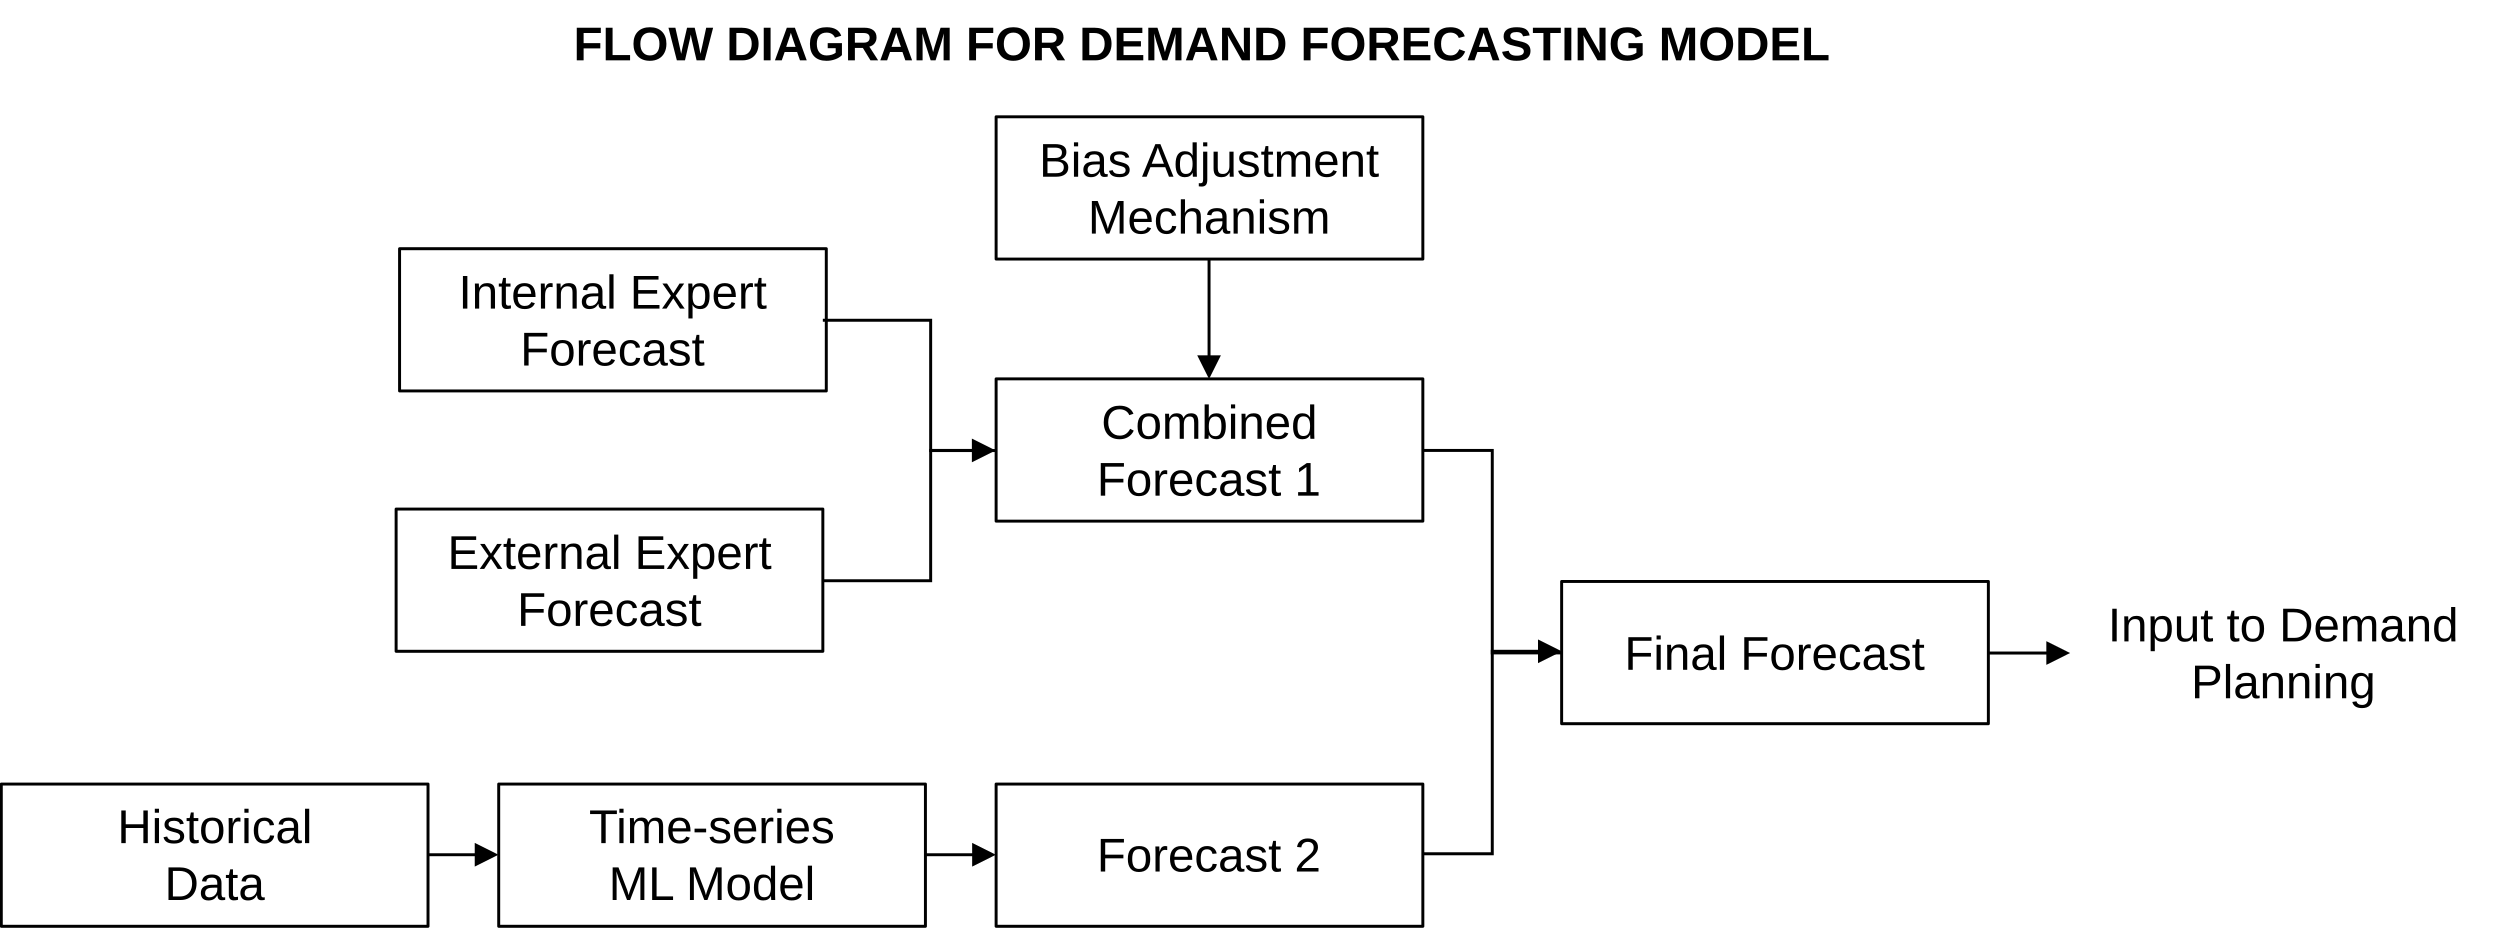
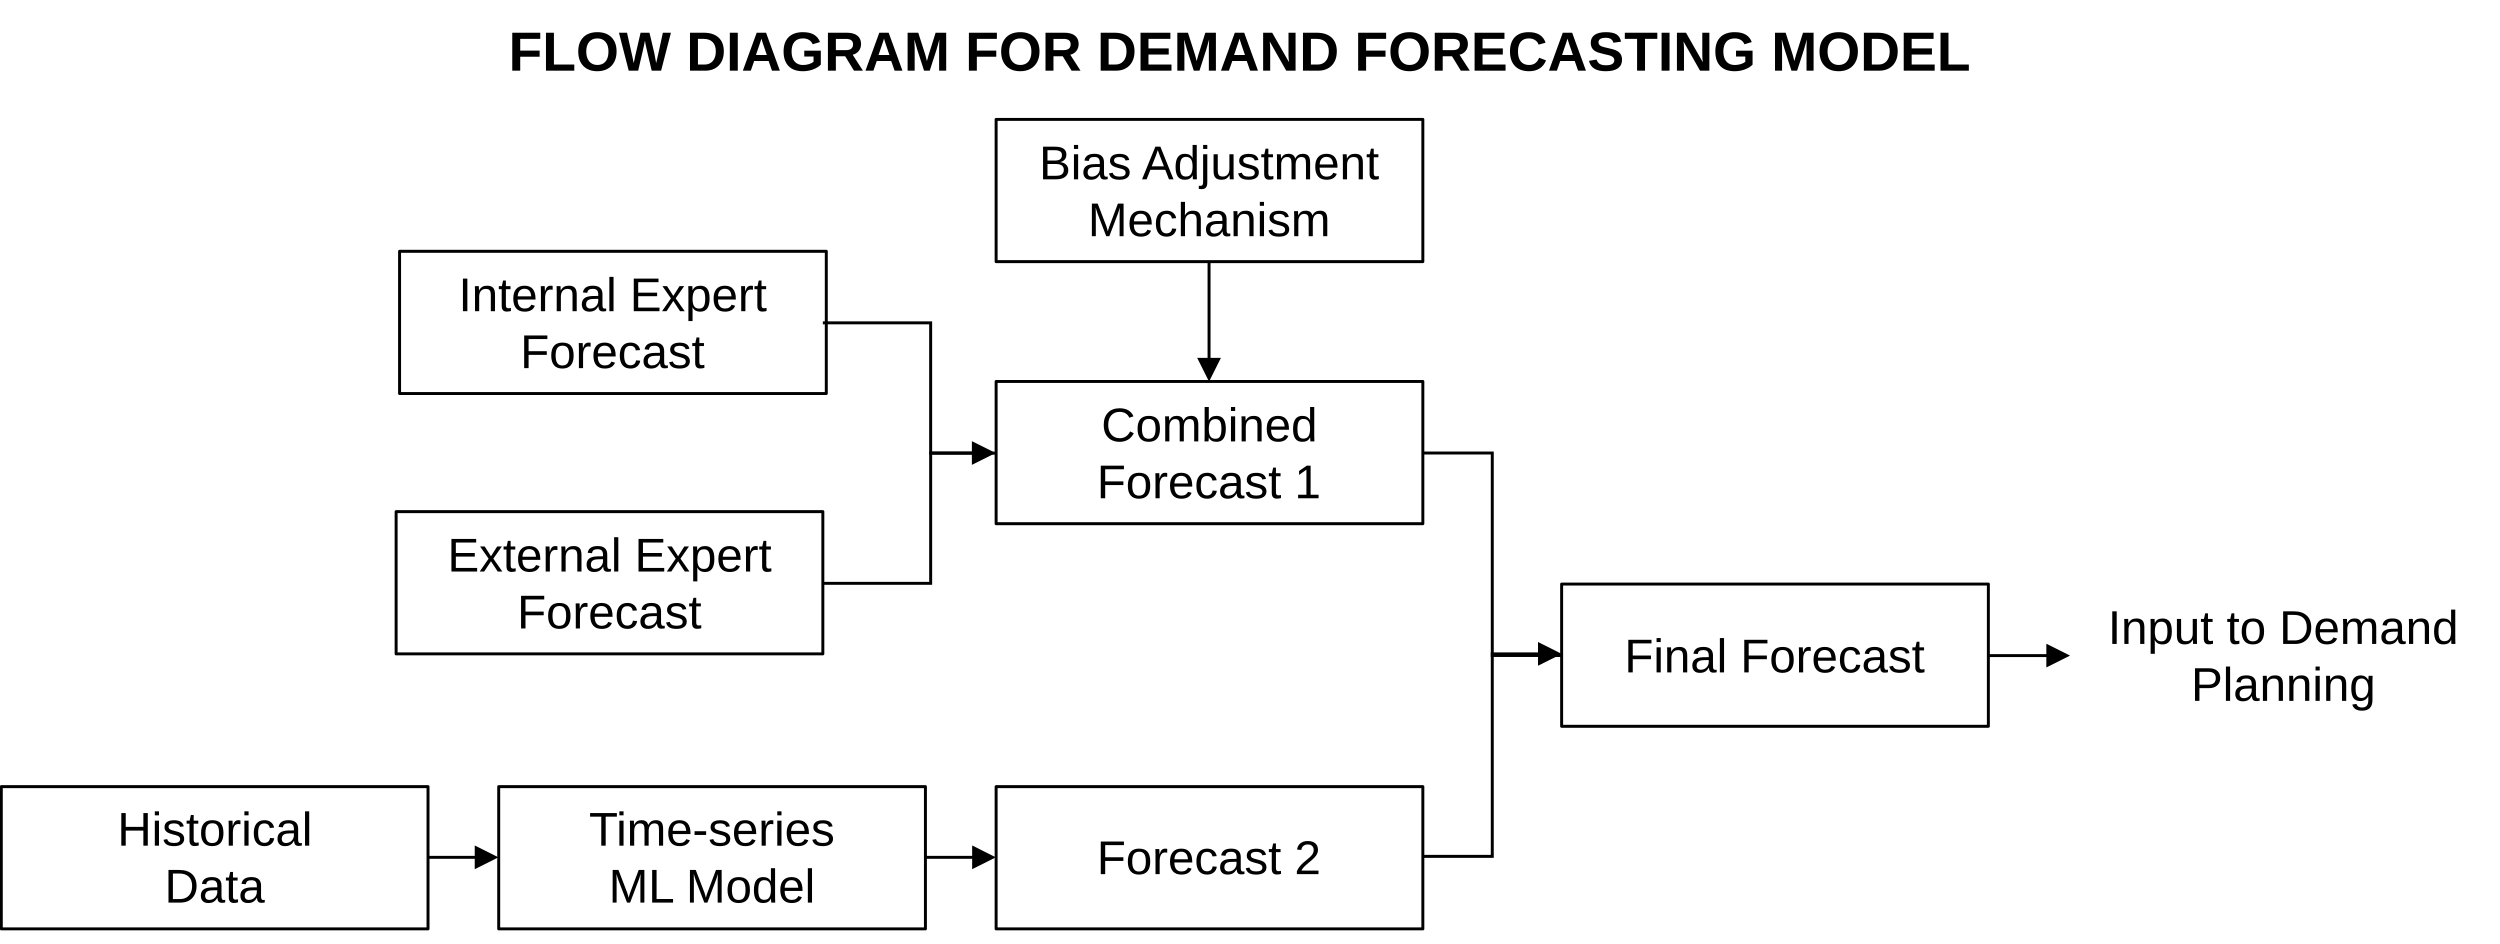
- <svg xmlns="http://www.w3.org/2000/svg" width="2900" height="1091" xml:space="preserve" overflow="hidden">
-   <g transform="translate(-979 -849)">
+ <svg xmlns="http://www.w3.org/2000/svg" width="2900" height="1094" xml:space="preserve" overflow="hidden">
+   <g transform="translate(-979 -846)">
    <rect x="1442.5" y="1137.5" width="495" height="165" stroke="#000000" stroke-width="3.438" stroke-linejoin="round" stroke-miterlimit="10" fill="none" />
    <text font-family="Arial,Arial_MSFontService,sans-serif" font-weight="400" font-size="55" transform="matrix(1 0 0 1 1510.92 1207)">Internal Expert</text>
    <text font-family="Arial,Arial_MSFontService,sans-serif" font-weight="400" font-size="55" transform="matrix(1 0 0 1 1582.53 1273)">Forecast</text>
    <rect x="1438.5" y="1439.5" width="495" height="165" stroke="#000000" stroke-width="3.438" stroke-linejoin="round" stroke-miterlimit="10" fill="none" />
    <text font-family="Arial,Arial_MSFontService,sans-serif" font-weight="400" font-size="55" transform="matrix(1 0 0 1 1498.14 1509)">External Expert</text>
    <text font-family="Arial,Arial_MSFontService,sans-serif" font-weight="400" font-size="55" transform="matrix(1 0 0 1 1578.92 1575)">Forecast</text>
    <rect x="2134.5" y="984.5" width="495" height="165" stroke="#000000" stroke-width="3.438" stroke-linejoin="round" stroke-miterlimit="10" fill="none" />
    <text font-family="Arial,Arial_MSFontService,sans-serif" font-weight="400" font-size="55" transform="matrix(1 0 0 1 2184.43 1054)">Bias Adjustment </text>
    <text font-family="Arial,Arial_MSFontService,sans-serif" font-weight="400" font-size="55" transform="matrix(1 0 0 1 2241.06 1120)">Mechanism</text>
    <rect x="2134.5" y="1288.5" width="495" height="165" stroke="#000000" stroke-width="3.438" stroke-linejoin="round" stroke-miterlimit="10" fill="none" />
    <text font-family="Arial,Arial_MSFontService,sans-serif" font-weight="400" font-size="55" transform="matrix(1 0 0 1 2256.54 1358)">Combined </text>
    <text font-family="Arial,Arial_MSFontService,sans-serif" font-weight="400" font-size="55" transform="matrix(1 0 0 1 2251.38 1424)">Forecast 1</text>
    <rect x="2134.5" y="1758.5" width="495" height="165" stroke="#000000" stroke-width="3.438" stroke-linejoin="round" stroke-miterlimit="10" fill="none" />
    <text font-family="Arial,Arial_MSFontService,sans-serif" font-weight="400" font-size="55" transform="matrix(1 0 0 1 2251.38 1860)">Forecast 2</text>
    <rect x="980.5" y="1758.5" width="495" height="165" stroke="#000000" stroke-width="3.438" stroke-linejoin="round" stroke-miterlimit="10" fill="none" />
    <text font-family="Arial,Arial_MSFontService,sans-serif" font-weight="400" font-size="55" transform="matrix(1 0 0 1 1115.2 1827)">Historical </text>
    <text font-family="Arial,Arial_MSFontService,sans-serif" font-weight="400" font-size="55" transform="matrix(1 0 0 1 1169.92 1893)">Data</text>
    <rect x="2790.5" y="1523.5" width="495" height="165" stroke="#000000" stroke-width="3.438" stroke-linejoin="round" stroke-miterlimit="10" fill="none" />
    <text font-family="Arial,Arial_MSFontService,sans-serif" font-weight="400" font-size="55" transform="matrix(1 0 0 1 2863.35 1626)">Final Forecast</text>
    <rect x="1557.5" y="1758.5" width="495" height="165" stroke="#000000" stroke-width="3.438" stroke-linejoin="round" stroke-miterlimit="10" fill="none" />
    <text font-family="Arial,Arial_MSFontService,sans-serif" font-weight="400" font-size="55" transform="matrix(1 0 0 1 1662.25 1827)">Time</text>
    <text font-family="Arial,Arial_MSFontService,sans-serif" font-weight="400" font-size="55" transform="matrix(1 0 0 1 1782.24 1827)">-</text>
    <text font-family="Arial,Arial_MSFontService,sans-serif" font-weight="400" font-size="55" transform="matrix(1 0 0 1 1800.58 1827)">series </text>
    <text font-family="Arial,Arial_MSFontService,sans-serif" font-weight="400" font-size="55" transform="matrix(1 0 0 1 1685.17 1893)">ML Model</text>
    <text font-family="Arial,Arial_MSFontService,sans-serif" font-weight="400" font-size="55" transform="matrix(1 0 0 1 3424.17 1593)">Input to Demand </text>
    <text font-family="Arial,Arial_MSFontService,sans-serif" font-weight="400" font-size="55" transform="matrix(1 0 0 1 3520.69 1659)">Planning</text>
    <path d="M1475.5 1838.78 1534.27 1838.78 1534.27 1842.22 1475.5 1842.22ZM1529.69 1826.75 1557.19 1840.5 1529.69 1854.25Z" />
    <path d="M2052.5 1838.78 2111.27 1838.78 2111.27 1842.22 2052.5 1842.22ZM2106.69 1826.75 2134.19 1840.5 2106.69 1854.25Z" />
    <path d="M3285.5 1604.78 3357.33 1604.78 3357.33 1608.22 3285.5 1608.22ZM3352.75 1592.75 3380.25 1606.5 3352.75 1620.25Z" />
    <path d="M2383.22 1149.5 2383.22 1265.73 2379.78 1265.73 2379.78 1149.5ZM2395.25 1261.15 2381.5 1288.65 2367.75 1261.15Z" />
    <path d="M0-1.719 126.782-1.719 126.782 151.161 125.064 149.442 177.461 149.442 177.461 152.88 123.345 152.88 123.345 0 125.064 1.719 0 1.719ZM172.877 137.411 200.377 151.161 172.877 164.911Z" transform="matrix(1 0 0 -1 1933.5 1522.66)" />
    <path d="M1933.5 1220.5 2058.56 1220.5 2058.56 1371.66 2133.88 1371.66" stroke="#000000" stroke-width="3.438" stroke-miterlimit="8" fill="none" fill-rule="evenodd" />
    <path d="M2629.5 1371.5 2710.04 1371.5 2710.04 1606.37 2790.58 1606.37" stroke="#000000" stroke-width="3.438" stroke-miterlimit="8" fill="none" fill-rule="evenodd" />
    <path d="M0-1.719 82.26-1.719 82.26 234.866 80.541 233.147 138.165 233.147 138.165 236.585 78.822 236.585 78.822 0 80.541 1.719 0 1.719ZM133.582 221.116 161.082 234.866 133.582 248.616Z" transform="matrix(1 0 0 -1 2629.5 1839.37)" />
-     <text font-family="Arial,Arial_MSFontService,sans-serif" font-weight="700" font-size="55" transform="matrix(1 0 0 1 1644.38 919)">FLOW DIAGRAM FOR DEMAND FORECASTING MODEL</text>
+     <text font-family="Arial,Arial_MSFontService,sans-serif" font-weight="700" font-size="64" transform="matrix(1 0 0 1 1568.95 928)">FLOW DIAGRAM FOR DEMAND FORECASTING MODEL</text>
  </g>
</svg>
